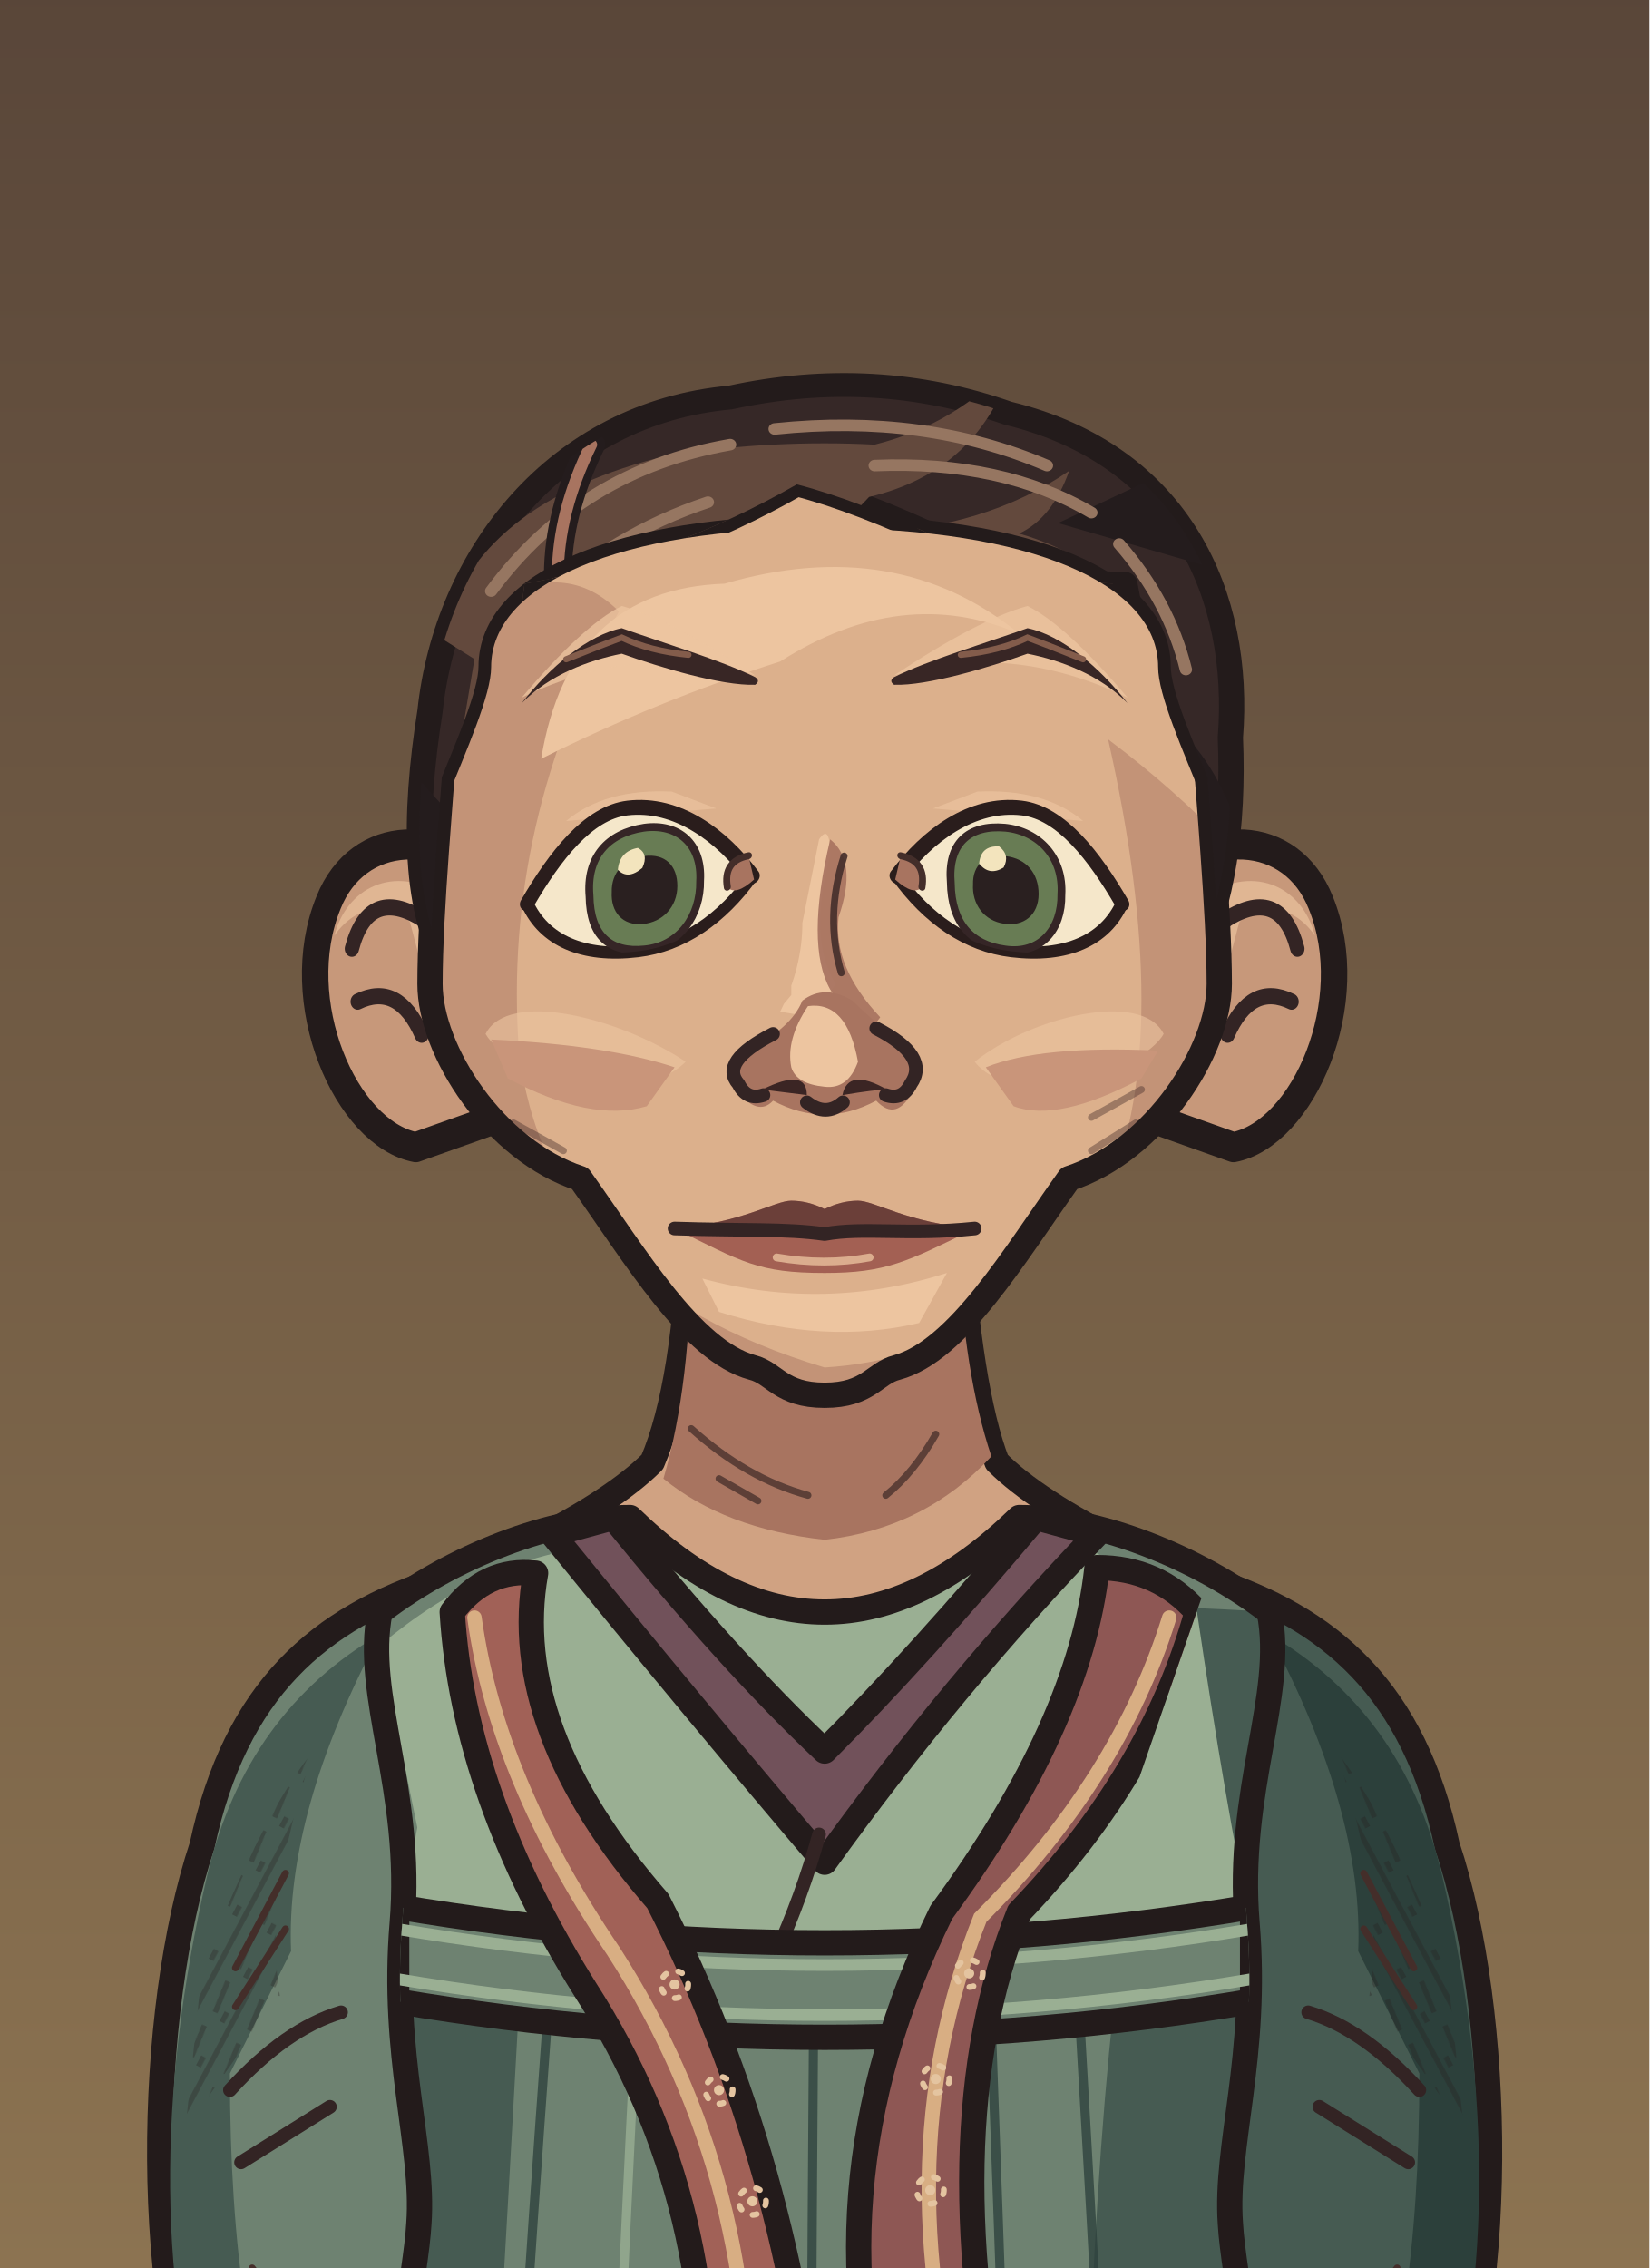
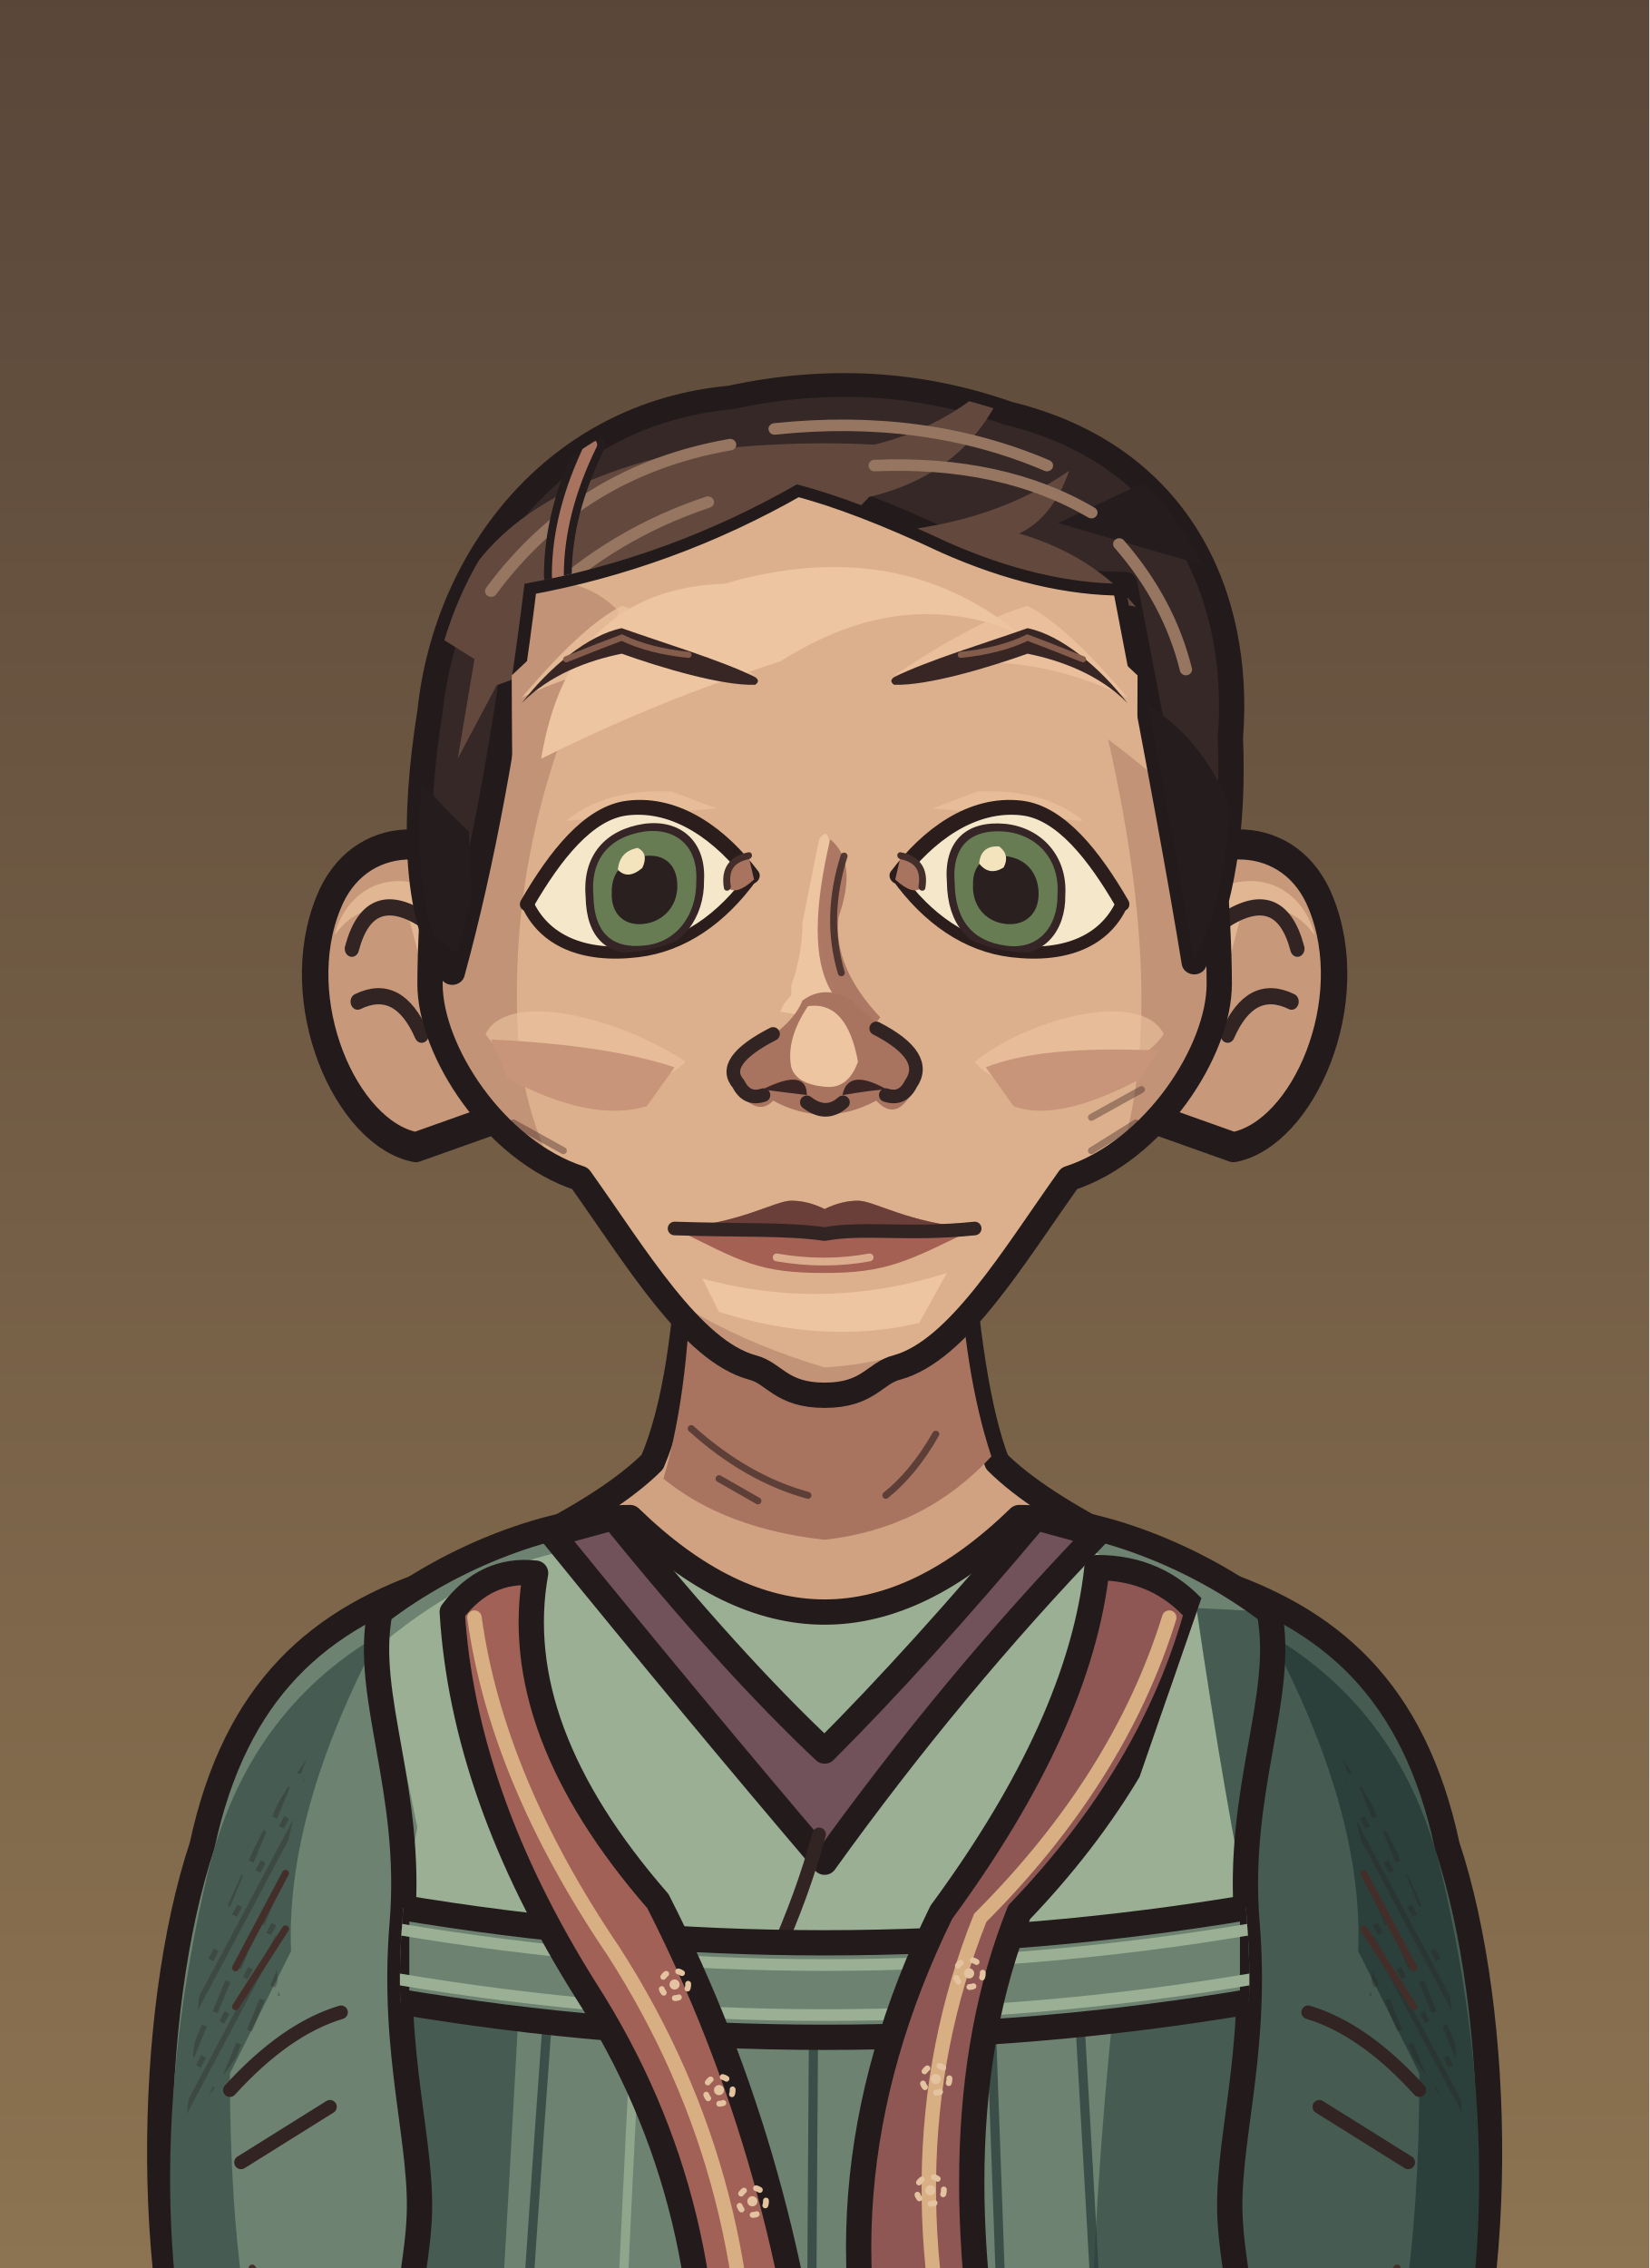
<svg xmlns="http://www.w3.org/2000/svg" xmlns:xlink="http://www.w3.org/1999/xlink" aria-labelledby="title" width="320" height="440" viewBox="0 0 320 440" role="img">
  <defs>
    <style>
      .edge {stroke:#231b1b;stroke-width:4.55;stroke-linecap:round;stroke-linejoin:round}
      .seam {fill:none;stroke:#332424;stroke-width:2.45;stroke-linecap:round;stroke-linejoin:round}
      .etch {fill:none;stroke:#442e2a;stroke-width:1.25;stroke-linecap:round}
      .hair-line {fill:none;stroke:#967661;stroke-width:1.45;stroke-linecap:round}
      .white {fill:#f5e7ca;stroke:#2a1d1c;stroke-width:2.65;stroke-linejoin:round}
      .label {fill:#efdfc1;font:600 20px Georgia,serif}
      .muted {fill:#b8aa96;font:13px 'Segoe UI',sans-serif}
      .section {fill:#dcbb8e;font:600 14px 'Segoe UI',sans-serif}
    </style>
    <linearGradient id="umber" x2="0" y2="1" gradientUnits="objectBoundingBox">
      <stop stop-color="#594639" />
      <stop offset=".56" stop-color="#8e7552" />
      <stop offset="1" stop-color="#3c3029" />
    </linearGradient>
    <linearGradient id="ash" x2="0" y2="1" gradientUnits="objectBoundingBox">
      <stop stop-color="#3b423d" />
      <stop offset=".56" stop-color="#7a7d67" />
      <stop offset="1" stop-color="#242b28" />
    </linearGradient>
    <linearGradient id="rose" x2="0" y2="1" gradientUnits="objectBoundingBox">
      <stop stop-color="#51404a" />
      <stop offset=".56" stop-color="#8a6972" />
      <stop offset="1" stop-color="#372c33" />
    </linearGradient>
    <pattern id="paper-grain" width="63" height="57" patternUnits="userSpaceOnUse">
      <path d="M1 16l2-1m21-4 5-2m16 7 6-1M12 32l3-1m16 11 4-1m20-14 4 1M4 51l5-1m41 0 9-2" fill="none" stroke="#231a1b" stroke-width=".85" opacity=".19" />
      <path d="M4 5l9-1m29 2 2-1M1 40l4-1m12 9 1-1m21-23 4-1m9 12 5-2" fill="none" stroke="#f0dbb5" stroke-width=".85" opacity=".23" />
      <path d="M16 19h.6m13-3h.7m28 6h.7m-39 15h.6m23 4h.6m-12 11h.7m29-39h.7" fill="none" stroke="#21191a" stroke-width="1.2" opacity=".28" stroke-linecap="round" />
    </pattern>
    <pattern id="ink-lines" width="7" height="9" patternUnits="userSpaceOnUse" patternTransform="rotate(28)">
      <path d="M1 -2V10m2.8-8 .6 6m1.9-1v5" stroke="#271d1d" stroke-width=".95" fill="none" opacity=".65" />
    </pattern>
    <radialGradient id="vignette" cx=".5" cy=".39" r=".72">
      <stop offset=".47" stop-color="#20191c" stop-opacity="0" />
      <stop offset="1" stop-color="#20191c" stop-opacity=".48" />
    </radialGradient>
    <g id="firs" fill="currentColor">
      <path d="M10 439Q15 379 12 300L9 220 15 146 15 54 19 80 21 147 28 230 25 326 29 439Z" />
      <path d="M17 169Q27 174 45 174L57 169 49 179 27 187 17 185                M18 194Q29 196 52 192L63 183 56 194 26 205 16 207                M15 225Q46 230 67 218L77 206 71 223 42 238 18 241                M17 252Q48 255 78 245L91 230 84 249 52 266 20 269                M14 282Q40 281 71 278L88 261 84 281 57 291 19 298                M19 312Q43 316 69 310L88 299 84 310 58 322 22 325" />
      <path d="M6 312 0 315V284L11 285M0 266 13 270V250L0 249M0 220 15 221 15 206 0 202                M0 180 16 181V167L0 165M0 141 15 150V138L0 133M0 112 17 127V118L0 104" />
      <path d="M64 440Q55 380 58 324L59 258 63 217 68 222 65 266 68 328 76 440Z                M63 291Q78 294 89 282L100 267 96 283 81 301 62 307                M63 323Q80 323 106 304L98 321 68 339                M63 316Q44 306 37 293L41 307 64 329Z" />
    </g>
    <g id="brambles" fill="none" stroke="currentColor" stroke-linecap="round" stroke-linejoin="round">
      <path stroke-width="3.8" d="M9 440Q13 401 21 380T26 333m-8 57Q39 375 43 352m-28 46Q6 377 0 376M41 440Q41 402 63 385m-20 44q26-6 39-30" />
      <path stroke-width="2" d="M23 364l14-13m-12 4-7-15m20 29 17-4m-15-1 1-11m13 49 2-17m2 14 18-5m-34 32q-12-10-17-10" />
    </g>
    <g id="night-scratches" fill="none" stroke="currentColor" stroke-width="1.2" stroke-linecap="round">
      <path d="M16 113q32-11 54-8m-30 9 16-3m184-40q19-4 44 1m-11 7 19 4                M24 335q33-3 68-16m-44 16 26-4m164-9q31 5 60-3m-39 8 38-3                M27 391q22-6 52-5m168 14q28-8 57-8m-40 11 24-4                M55 178l18-6m177 36 17 3m-12-4 17-1" />
    </g>
    <g id="shirt-setting">
      <rect width="320" height="440" fill="url(#umber)" />
      <path d="M50 217q24 8 64 1l-15 7-56 6m176-90q39-13 70-5l-26 4 28 2-64 6" fill="#856c54" opacity=".5" />
      <use xlink:href="#firs" style="color:#342827" opacity=".52" transform="translate(-26 8)" />
      <use xlink:href="#firs" style="color:#413128" opacity=".58" transform="translate(340 101) scale(-1 .81)" />
      <use xlink:href="#night-scratches" style="color:#dfbb87" opacity=".28" />
      <use xlink:href="#brambles" style="color:#291f22" opacity=".71" />
      <rect width="320" height="440" fill="url(#vignette)" />
      <rect width="320" height="440" fill="url(#paper-grain)" />
    </g>
    <g id="armor-setting">
      <rect width="320" height="440" fill="url(#ash)" />
      <path d="M42 173q49-4 68 3l-43 6 25 3-49 4m151 35q47 10 104-6l-26 14-62 8Z" fill="#707764" opacity=".48" />
      <use xlink:href="#firs" style="color:#27312c" opacity=".64" transform="translate(-36 30)" />
      <use xlink:href="#firs" style="color:#303833" opacity=".75" transform="translate(324 45) scale(-.86 1.03)" />
      <use xlink:href="#brambles" style="color:#252a27" opacity=".62" transform="translate(319 10) scale(-1 1)" />
      <use xlink:href="#night-scratches" style="color:#d8d8a9" opacity=".28" transform="translate(-2 21)" />
      <rect width="320" height="440" fill="url(#vignette)" />
      <rect width="320" height="440" fill="url(#paper-grain)" />
    </g>
    <g id="woman-setting">
      <rect width="320" height="440" fill="url(#rose)" />
      <path d="M44 235q40-4 76-1l-20 6-36 2 19 3-44 5m183-50q35 3 60-3l-24 9-31 2" fill="#775d65" opacity=".6" />
      <use xlink:href="#firs" style="color:#3b2b34" opacity=".58" transform="translate(-20 84) scale(.86 .91)" />
      <use xlink:href="#firs" style="color:#3d2e39" opacity=".68" transform="translate(327 54) scale(-.85 .98)" />
      <path d="M300 440q-2-82-6-173l-9-103 7-35 12 42 9 98 7 171Z                M294 195q-10-18-25-24l-15-1 13-4 11 2 18 15                M285 162q-13-22-34-27l-7 4 7-11 17 4 20 17                M303 242q-18-23-36-27l-13 3 15-9 11 2 21 15" fill="#3a2b33" opacity=".64" />
      <use xlink:href="#brambles" style="color:#2d2229" opacity=".8" transform="translate(12 6)" />
      <use xlink:href="#night-scratches" style="color:#e1b8a8" opacity=".28" transform="translate(0 7)" />
      <rect width="320" height="440" fill="url(#vignette)" />
      <rect width="320" height="440" fill="url(#paper-grain)" />
    </g>
    <pattern id="mail-rings" width="14" height="13" patternUnits="userSpaceOnUse" patternTransform="rotate(-7)">
      <path d="M-1 2q3-3 6 0 1 3-2 5Q0 8-1 5M6 2q3-3 6 0 1 3-2 5Q7 8 6 5M3 8q3-3 6 0 1 3-2 5-3 1-4-2M10 8q3-3 6 0" fill="none" stroke="#2d2c28" stroke-width="1.6" stroke-linecap="round" />
      <path d="M-.5 4q1.5-2 3-1m5 1q1.4-2 3-1M4 10q1.5-2 3-1m4 1q1.4-2 3-1" fill="none" stroke="#9a9b87" stroke-width="1.12" opacity=".78" stroke-linecap="round" />
    </pattern>
    <pattern id="armor-plates" width="47" height="24" patternUnits="userSpaceOnUse" patternTransform="translate(4 4) rotate(2)">
      <path d="M1 0l21 .7 1 18-3 3-17-1-1-4Zm24 1 19-1 2 15-3 7-19-2Z" fill="#85867a" stroke="#352e2a" stroke-width="1.75" stroke-linejoin="round" />
      <path d="M2 2l18 .2-.2 4L5 7 4 17Zm24 0 16-1 1 4-14 2-3 10Z" fill="#a9a58d" />
      <path d="M19 4l4 14-3 3-16-1 13-4Zm22 2 4 10-2 5-17-1 13-4Z" fill="#62655f" />
      <path d="M7 7l1-.5m6 12 3-2m16-7 5-1m-7 5 4-2" fill="none" stroke="#d0c0a0" stroke-width=".9" opacity=".76" />
      <path d="M6 12q2-2 2.7 1-1 2.2-2.7.5Zm12 1q1.8-2 2.4.6-1 2.6-2.5.8Zm11 1q1-2.2 2.8-1-.2 2.9-2.8 2.1Zm12-2q2.2-1.4 2.3.8-1 2.3-2.3.5Z" fill="#3c342d" />
    </pattern>
    <clipPath id="portrait-frame">
      <rect width="320" height="752" />
    </clipPath>
    <clipPath id="wardrobe-torso-mask">
      <path d="M125 273 C111 273 93 280 80 290 C77 305 86 322 84 346 C82 370 88 386 87 400 C86 418 70 476 65 700 Q160 719 255 700 C250 476 234 418 233 400 C232 386 238 370 236 346 C234 322 243 305 240 290 C227 280 209 273 195 273 Q160 307 125 273Z" />
    </clipPath>
    <clipPath id="wardrobe-sleeve-mask">
      <path d="M91 284 C69 291 54 304 48 332 C38 362 37 415 50 445 H80 Q108 406 109 336Z" />
    </clipPath>
    <clipPath id="wardrobe-outer-mask">
      <path d="M125 273 C111 273 93 280 80 290 C77 305 86 322 84 346 C82 370 88 386 87 400 C86 418 70 476 65 700 Q160 719 255 700 C250 476 234 418 233 400 C232 386 238 370 236 346 C234 322 243 305 240 290 C227 280 209 273 195 273 Q160 307 125 273Z" />
      <path d="M91 284 C69 291 54 304 48 332 C38 362 37 415 50 445 H80 Q108 406 109 336Z" />
      <path d="M91 284 C69 291 54 304 48 332 C38 362 37 415 50 445 H80 Q108 406 109 336Z" transform="translate(320 0) scale(-1 1)" />
    </clipPath>
    <clipPath id="face-shape-clip">
      <path d="M 160 80 C 196 80 224 97 228 128 C 229 143 231 164 231 177 C 231 189 219.4 207 204 212 C 194 226 184 243 173 246 C 169 247 167.9 251 160 251 C 152.1 251 151 247 147 246 C 136 243 126 226 116 212 C 100.6 207 89 189 89 177 C 89 164 91 143 92 128 C 96 97 124 80 160 80 Z" />
    </clipPath>
    <clipPath id="face-features-eye-left">
      <path d="M-21 0 C-16 -8 -10 -15 -3 -15 C6 -15 14 -8 19.5 0 C14 7 7 11 -1 11 C-11 11 -18 7 -21 0Z" />
    </clipPath>
    <clipPath id="face-features-eye-right">
      <path d="M-21 0 C-16 -8 -10 -15 -3 -15 C6 -15 14 -8 19.5 0 C14 7 7 11 -1 11 C-11 11 -18 7 -21 0Z" />
    </clipPath>
    <clipPath id="face-features-nose-bridge">
      <path d="M154 144H167V179L172 185V187H149V185L154 179Z" />
    </clipPath>
    <mask id="hair-face-opening" maskUnits="userSpaceOnUse" x="0" y="0" width="320" height="440">
      <rect fill="white" x="0" y="0" width="320" height="440" />
      <g clip-path="url(#face-shape-clip)">
-         <path d="M220 120.005C220 105.005 197 95.005 160 95.005S100 105.005 100 120.005C100 130.005 83 158 83 176V300H237V176C237 158 220 130.005 220 120.005Z" fill="black" />
+         <path d="M103.7 121.5C110.5 115.011 117.5 109.205 123.5 108.005C130.5 110.505 141.5 113.805 149 116.811Q160 124.811 171 116.811C178.5 113.805 189.5 110.505 196.5 108.005C202.5 109.205 209.5 115.011 216.3 121.5C216.3 130.5 216.1 143 216.1 160C216.1 169 226 175 226 184V300H94V184C94 175 103.9 169 103.9 160C103.9 143 103.7 130.5 103.7 121.5Z" fill="black" />
      </g>
    </mask>
    <clipPath id="hair-crown-clip">
      <path d="M93 176C86 165 86 146 89 126C92 96 112 69 143 66Q169 60 193 69C224 77 235 104 233 131Q234 157 226.5 174Q223 151 214 101.6Q199 101.6 182 93.6 Q166 85.6 155 82.6 Q132 96.6 106 101.6Q101 145 93 176Z" />
    </clipPath>
  </defs>
  <svg width="320" height="440" viewBox="11.636 0 296.727 408" overflow="hidden">
    <g data-part="full-costume">
      <rect width="320" height="752" fill="url(#umber)" />
      <ellipse cx="160" cy="731" rx="113" ry="10" fill="#261f20" opacity=".5" />
      <g>
        <g transform="translate(9 0)">
          <path d="M99 689Q119 683 138 691L142 718Q139 728 120 729H86Q72 728 77 717Q82 708 99 704Z" fill="#654939" class="edge" />
          <path d="M86 718Q108 706 137 711L139 720Q110 730 83 724Z" fill="#87624a" />
          <path d="M101 711L103 700Q115 704 136 707" class="etch" />
          <path d="M83 725Q108 731 137 724" class="seam" />
        </g>
      </g>
      <g transform="translate(320 0) scale(-1 1)">
        <g transform="translate(9 0)">
          <path d="M99 689Q119 683 138 691L142 718Q139 728 120 729H86Q72 728 77 717Q82 708 99 704Z" fill="#654939" class="edge" />
          <path d="M86 718Q108 706 137 711L139 720Q110 730 83 724Z" fill="#87624a" />
          <path d="M101 711L103 700Q115 704 136 707" class="etch" />
          <path d="M83 725Q108 731 137 724" class="seam" />
        </g>
      </g>
      <g>
        <path d="M52 441 Q51 454 52 464 Q54 474 65 473Q84 473 82 460 L79 442Z" fill="#dcb08c" class="edge" data-part="hand" />
        <path d="M65 458Q77 454 81 460 M59 464q5 4 8 3" class="etch" />
      </g>
      <g transform="translate(320 0) scale(-1 1)">
        <path d="M52 441 Q51 454 52 464 Q54 474 65 473Q84 473 82 460 L79 442Z" fill="#dcb08c" class="edge" data-part="hand" />
        <path d="M65 458Q77 454 81 460 M59 464q5 4 8 3" class="etch" />
      </g>
    </g>
    <g clip-path="url(#portrait-frame)">
      <g data-part="neck">
        <g id="face-shape-neck">
          <path d="M 136 219 Q 135 249 129 263 Q 122 270 106 278 L 123 301 197 301 214 278 Q 198 270 191 263 Q 186 250 184 219 Z" fill="#d0a282" class="edge" />
          <path d="M 136 224 184 224 Q 185 247 190 262 Q 178 275 160 277 Q 142 275 131 266 Q 136 249 136 224 Z" fill="#a87460" />
          <path d="M 136 257 q 10 9 21 12 m -16 -3 7 4 m 32 -12 q -4 7 -9 11" class="etch" opacity=".75" />
        </g>
      </g>
      <g id="wardrobe-outfit-tang_jacket" data-outfit="tang_jacket">
        <path d="M91 284 C69 291 54 304 48 332 C38 362 37 415 50 445 H80 Q108 406 109 336Z" fill="#6e8271" class="edge" />
        <g data-part="sleeve-left" clip-path="url(#wardrobe-sleeve-mask)">
          <path d="M49 337 Q56 308 80 294 Q63 326 64 351 L53 373 Q53 421 64 444 H50 Q35 397 49 337Z" fill="#465b52" />
          <path d="M48 354 Q59 326 68 315 Q59 342 62 359 L45 383Z" fill="url(#ink-lines)" opacity=".44" />
          <path d="M53 376 q10 -11 20 -14 m-18 27 16 -10 M52 414 q4 11 13 21" class="seam" />
          <path d="M54 354 l9 -17 m-9 24 9 -14 m-6 61 10 13" class="etch" />
        </g>
        <g transform="translate(320 0) scale(-1 1)">
          <path d="M91 284 C69 291 54 304 48 332 C38 362 37 415 50 445 H80 Q108 406 109 336Z" fill="#465b52" class="edge" />
          <g data-part="sleeve-right" clip-path="url(#wardrobe-sleeve-mask)">
            <path d="M49 337 Q56 308 80 294 Q63 326 64 351 L53 373 Q53 421 64 444 H50 Q35 397 49 337Z" fill="#2c403b" />
            <path d="M48 354 Q59 326 68 315 Q59 342 62 359 L45 383Z" fill="url(#ink-lines)" opacity=".44" />
            <path d="M53 376 q10 -11 20 -14 m-18 27 16 -10 M52 414 q4 11 13 21" class="seam" />
            <path d="M54 354 l9 -17 m-9 24 9 -14 m-6 61 10 13" class="etch" />
          </g>
        </g>
        <path d="M125 273 C111 273 93 280 80 290 C77 305 86 322 84 346 C82 370 88 386 87 400 C86 418 70 476 65 700 Q160 719 255 700 C250 476 234 418 233 400 C232 386 238 370 236 346 C234 322 243 305 240 290 C227 280 209 273 195 273 Q160 307 125 273Z" fill="#6e8271" />
        <g data-part="torso" clip-path="url(#wardrobe-torso-mask)">
          <path d="M80 296 Q99 280 120 278 Q105 303 88 335Z" fill="#9aaf93" />
          <path d="M184 288 Q227 289 240 290 L257 444 H220 Q229 405 217 371 Q215 313 184 288Z" fill="#465b52" />
          <path d="M81 344 Q91 359 87 381 L72 402 L64 359Z" fill="#465b52" />
          <path d="M210 371 Q226 390 238 386 L237 416 L223 412Z" fill="url(#ink-lines)" opacity=".42" />
          <path d="M120 307 Q103 329 98 361 Q92 342 114 309Z M179 302 Q209 314 216 353 Q203 321 179 302Z" fill="#9aaf93" />
          <path d="M133 409 Q124 426 123 444 H113 Q119 423 133 409Z M174 412 Q184 426 192 445 H177Z" fill="#9aaf93" />
          <path d="M116 311 Q101 335 95 360 M190 312 Q207 329 225 367 M150 338 q-3 22 3 42 m11 -31 6 35 M129 421 l-7 24 m60 -28 8 27" class="seam" />
          <path d="M101 369 l-7 16 m12 -12 -6 12 M222 355 l6 19 m-11 -12 5 15 M143 367 l2 14 m65 44 4 13" class="etch" />
          <path d="M93 290 L122 273 Q160 307 198 273 L227 290 Q232 324 237 348 Q160 367 83 348 Q88 324 93 290Z" fill="#9aaf93" />
          <path d="M122 273 Q143 299 160 315 Q177 298 198 273 L209 276 Q183 303 160 335 Q137 308 111 276Z" fill="#71515a" class="edge" />
          <path d="M159 330 Q156 341 151 352" class="seam" />
          <g data-part="tang-skirt">
            <path d="M81 349 Q160 361 239 349 L274 712H46Z" fill="#6e8271" />
            <path d="M81 351 L105 361 Q98 488 84 712H44Z" fill="#465b52" />
            <path d="M212 361 L239 351 L276 712H224 Q198 493 212 361Z" fill="#465b52" />
            <path d="M110 365 Q100 502 91 694" fill="none" stroke="#2c403b" stroke-width="1.65" stroke-linecap="round" opacity=".77" />
            <path d="M126 365 Q119 502 113 694" fill="none" stroke="#9aaf93" stroke-width="1.65" stroke-linecap="round" opacity=".77" />
            <path d="M142 365 Q138 502 135 694" fill="none" stroke="#2c403b" stroke-width="1.65" stroke-linecap="round" opacity=".77" />
            <path d="M158 365 Q157 502 157 694" fill="none" stroke="#2c403b" stroke-width="1.65" stroke-linecap="round" opacity=".77" />
            <path d="M174 365 Q176 502 179 694" fill="none" stroke="#9aaf93" stroke-width="1.65" stroke-linecap="round" opacity=".77" />
            <path d="M190 365 Q195 502 201 694" fill="none" stroke="#2c403b" stroke-width="1.65" stroke-linecap="round" opacity=".77" />
            <path d="M206 365 Q214 502 223 694" fill="none" stroke="#2c403b" stroke-width="1.65" stroke-linecap="round" opacity=".77" />
            <path d="M67 692Q160 711 253 692" class="seam" />
          </g>
        </g>
        <path d="M125 273 C111 273 93 280 80 290 C77 305 86 322 84 346 C82 370 88 386 87 400 C86 418 70 476 65 700 Q160 719 255 700 C250 476 234 418 233 400 C232 386 238 370 236 346 C234 322 243 305 240 290 C227 280 209 273 195 273 Q160 307 125 273Z" fill="none" class="edge" />
        <g data-part="high-waist-band" clip-path="url(#wardrobe-torso-mask)">
          <path d="M83 343 Q160 356 237 343 L237 360 Q160 373 83 360Z" fill="#6e8271" class="edge" />
          <path d="M83 347 Q160 360 237 347 M83 356 Q160 369 237 356" fill="none" stroke="#9aaf93" stroke-width="2.1" stroke-linecap="round" />
        </g>
        <g clip-path="url(#wardrobe-outer-mask)">
          <path d="M93 290 Q99 282 108 283 Q103 311 130 342 Q154 389 159 445 H138 Q142 397 117 358 Q95 323 93 290Z" fill="#a16157" class="edge" />
          <path d="M209 282 Q220 282 227 290 Q219 319 195 344 Q179 384 193 445 H173 Q156 395 181 344 Q206 310 209 282Z" fill="#8e5754" class="edge" />
          <path d="M97 291 Q101 320 122 351 Q149 393 146 444 M222 291 Q213 320 188 345 Q170 390 187 444" fill="none" stroke="#d8ae83" stroke-width="2.6" stroke-linecap="round" />
          <circle cx="133" cy="357" r="2.45" fill="none" stroke="#e4c4a0" stroke-width="1.05" stroke-dasharray=".75 2.3" stroke-linecap="round" />
          <circle cx="133" cy="357" r="0.91" fill="#e4c4a0" />
          <circle cx="141" cy="376" r="2.45" fill="none" stroke="#e4c4a0" stroke-width="1.05" stroke-dasharray=".75 2.3" stroke-linecap="round" />
          <circle cx="141" cy="376" r="0.91" fill="#e4c4a0" />
          <circle cx="147" cy="396" r="2.45" fill="none" stroke="#e4c4a0" stroke-width="1.05" stroke-dasharray=".75 2.3" stroke-linecap="round" />
          <circle cx="147" cy="396" r="0.91" fill="#e4c4a0" />
          <circle cx="151" cy="417" r="2.45" fill="none" stroke="#e4c4a0" stroke-width="1.05" stroke-dasharray=".75 2.3" stroke-linecap="round" />
          <circle cx="151" cy="417" r="0.91" fill="#e4c4a0" />
          <circle cx="153" cy="435" r="2.45" fill="none" stroke="#e4c4a0" stroke-width="1.05" stroke-dasharray=".75 2.3" stroke-linecap="round" />
          <circle cx="153" cy="435" r="0.91" fill="#e4c4a0" />
          <circle cx="186" cy="355" r="2.45" fill="none" stroke="#e4c4a0" stroke-width="1.05" stroke-dasharray=".75 2.3" stroke-linecap="round" />
          <circle cx="186" cy="355" r="0.91" fill="#e4c4a0" />
          <circle cx="180" cy="374" r="2.45" fill="none" stroke="#e4c4a0" stroke-width="1.05" stroke-dasharray=".75 2.3" stroke-linecap="round" />
          <circle cx="180" cy="374" r="0.91" fill="#e4c4a0" />
          <circle cx="179" cy="394" r="2.45" fill="none" stroke="#e4c4a0" stroke-width="1.05" stroke-dasharray=".75 2.3" stroke-linecap="round" />
          <circle cx="179" cy="394" r="0.91" fill="#e4c4a0" />
          <circle cx="181" cy="414" r="2.45" fill="none" stroke="#e4c4a0" stroke-width="1.05" stroke-dasharray=".75 2.3" stroke-linecap="round" />
          <circle cx="181" cy="414" r="0.91" fill="#e4c4a0" />
          <circle cx="186" cy="433" r="2.45" fill="none" stroke="#e4c4a0" stroke-width="1.05" stroke-dasharray=".75 2.3" stroke-linecap="round" />
          <circle cx="186" cy="433" r="0.91" fill="#e4c4a0" />
        </g>
      </g>
      <g id="face-shape">
        <g id="face-shape-ears">
          <g transform="translate(99 179) scale(-1.046 1.19)">
            <path d="M -4 -15 C 7 -26 22 -25 27 -14 C 34 1 24 21 12 23 L -4 18 Z" fill="#c7987a" class="edge" />
            <path d="M 7 -15 C 16 -20 24 -16 26 -9 C 22 -14 16 -14 13 -11 L 10 -1 Z" fill="#edc5a0" opacity=".66" />
            <path d="M 23 -7 Q 20 -17 10 -11 L 7 2 M 22 1 Q 15 -2 11 6" class="seam" />
          </g>
          <g transform="translate(221 179) scale(1.046 1.19)">
            <path d="M -4 -15 C 7 -26 22 -25 27 -14 C 34 1 24 21 12 23 L -4 18 Z" fill="#c7987a" class="edge" />
            <path d="M 7 -15 C 16 -20 24 -16 26 -9 C 22 -14 16 -14 13 -11 L 10 -1 Z" fill="#edc5a0" opacity=".66" />
            <path d="M 23 -7 Q 20 -17 10 -11 L 7 2 M 22 1 Q 15 -2 11 6" class="seam" />
          </g>
        </g>
        <path d="M 160 80 C 196 80 224 97 228 128 C 229 143 231 164 231 177 C 231 189 219.4 207 204 212 C 194 226 184 243 173 246 C 169 247 167.9 251 160 251 C 152.1 251 151 247 147 246 C 136 243 126 226 116 212 C 100.6 207 89 189 89 177 C 89 164 91 143 92 128 C 96 97 124 80 160 80 Z" fill="#dcb08c" />
        <g clip-path="url(#face-shape-clip)">
          <path d="M 70 141 Q 104 91 123 110 Q 102 148 105 189 Q 110 231 160 246 Q 192 244 211 214 Q 223 186 211 133 Q 235 151 250 174 L 250 265 70 265 Z" fill="#c39377" />
          <path d="M 109 136.5 Q 114 106 142 105 Q 173 96 195 114 Q 174 105 152 119 Q 130 126 109 136.5 Z" fill="#edc5a0" />
          <g transform="translate(160 0) scale(-1 1)">
            <path d="M 25 191 C 37 183 57 178 61 186 C 57 193 34 200 25 191 Z" fill="#edc5a0" opacity=".605" />
            <path d="M 27 192 Q 39 188 60 187 L 57 194 Q 42 202 32 199 Z" fill="#c9957a" />
          </g>
          <g transform="translate(160 0) scale(1 1)">
            <path d="M 27 191 C 37 183 57 178 61 186 C 57 193 34 200 27 191 Z" fill="#edc5a0" opacity=".605" />
            <path d="M 29 192 Q 39 188 60 189 L 57 194 Q 42 202 34 199 Z" fill="#c9957a" />
          </g>
          <path d="M 92 183 Q 99 211 120 232 L 132 247 119 248 Q 98 234 85 212 Z M 229 184 Q 224 217 203 241 L 193 250 209 247 Q 230 233 240 211 Z" fill="url(#ink-lines)" opacity=".42" />
          <path d="M 138 230 Q 160 236 182 229 L 177 238 Q 160 242 141 236 Z" fill="#edc5a0" />
          <path d="M 104 202 l 9 5 m -8 1 6 4 m 97 -11 9 -5 m -9 11 8 -5 m -97 17 5 6 m 74 1 5 -8" class="etch" opacity=".42" />
        </g>
        <path d="M 160 80 C 196 80 224 97 228 128 C 229 143 231 164 231 177 C 231 189 219.4 207 204 212 C 194 226 184 243 173 246 C 169 247 167.9 251 160 251 C 152.1 251 151 247 147 246 C 136 243 126 226 116 212 C 100.6 207 89 189 89 177 C 89 164 91 143 92 128 C 96 97 124 80 160 80 Z" fill="none" class="edge" />
      </g>
      <g clip-path="url(#face-shape-clip)">
        <g data-part="eyes">
          <g transform="matrix(1 -0.12 0 1 127.5 160)">
            <path d="M-14 -14 Q-7 -19 5 -17 L13 -13" fill="#edc5a0" opacity=".65" />
            <path d="M-21 0 C-16 -8 -10 -15 -3 -15 C6 -15 14 -8 19.5 0 C14 7 7 11 -1 11 C-11 11 -18 7 -21 0Z" class="white" style="stroke-width:2.15" />
            <g clip-path="url(#face-features-eye-left)">
              <g transform="translate(0 0) scale(1 1)">
                <path d="M-9.8 0 C-10.4 -7 -6.6 -10.9 0 -11.1 C6.1 -11.2 10.5 -7 10.1 -.3 C10.2 5.9 6.4 11 0 10.8 C-6.1 10.7 -9.7 7.2 -9.8 0Z" fill="#687c54" stroke="#352526" stroke-width="1.4" />
                <path d="M-5.8 -.2C-5.9-3.8-3.5-6 .1-6 3.8-6 6-3.6 6 .1 6 3.9 3.3 6.3-.2 6.2-3.9 6.1-6 3.3-5.8-.2Z" fill="#2a2020" />
                <path d="M-4.7-4.1Q-4.4-7.4-1.1-7.6 .9-6.3-.3-3.9-2.9-2-4.7-4.1Z" fill="#f3e4bd" />
              </g>
            </g>
            <path d="M-21 0 C-16 -8 -10 -15 -3 -15 C6 -15 14 -8 19.5 0" fill="none" stroke="#2a1d1c" stroke-width="2.65" stroke-linecap="round" />
            <path d="M18.8 -3.8 Q14.2 -3.4 15 1.4 Q16.5 3.2 19.8 .6Z" fill="#a87460" />
            <path d="M18.8 -3.8 Q14.2 -3.4 15 1.4" class="etch" />
          </g>
          <g transform="matrix(-1 -0.12 0 1 192.5 160)">
            <path d="M-14 -14 Q-7 -19 5 -17 L13 -13" fill="#edc5a0" opacity=".65" />
            <path d="M-21 0 C-16 -8 -10 -15 -3 -15 C6 -15 14 -8 19.5 0 C14 7 7 11 -1 11 C-11 11 -18 7 -21 0Z" class="white" style="stroke-width:2.15" />
            <g clip-path="url(#face-features-eye-right)">
              <g transform="translate(0 0) scale(-1 1)">
                <path d="M-9.8 0 C-10.4 -7 -6.6 -10.9 0 -11.1 C6.1 -11.2 10.5 -7 10.1 -.3 C10.2 5.9 6.4 11 0 10.8 C-6.1 10.7 -9.7 7.2 -9.8 0Z" fill="#687c54" stroke="#352526" stroke-width="1.4" />
                <path d="M-5.8 -.2C-5.9-3.8-3.5-6 .1-6 3.8-6 6-3.6 6 .1 6 3.9 3.3 6.3-.2 6.2-3.9 6.1-6 3.3-5.8-.2Z" fill="#2a2020" />
                <path d="M-4.7-4.1Q-4.4-7.4-1.1-7.6 .9-6.3-.3-3.9-2.9-2-4.7-4.1Z" fill="#f3e4bd" />
              </g>
            </g>
            <path d="M-21 0 C-16 -8 -10 -15 -3 -15 C6 -15 14 -8 19.5 0" fill="none" stroke="#2a1d1c" stroke-width="2.65" stroke-linecap="round" />
            <path d="M18.8 -3.8 Q14.2 -3.4 15 1.4 Q16.5 3.2 19.8 .6Z" fill="#a87460" />
            <path d="M18.8 -3.8 Q14.2 -3.4 15 1.4" class="etch" />
          </g>
        </g>
        <g data-part="brows">
          <g transform="matrix(1 0 0 1 127.5 123.5)">
            <path d="M-22 2 Q-11 -11 -4 -14.495 Q5 -11.995 20 -2 Q-1 -8.2 -22 2Z" fill="#edc5a0" opacity=".75" />
            <path d="M-22 3 C-17 -3.488 -10 -9.295 -4 -10.495 C3 -7.995 14 -4.695 20 -1.688 Q21 -1 20 -0.311 C14 -0.105 3 -3.405 -4 -5.905 C-10 -4.705 -17 -2.111 -22 3Z" fill="#382625" />
            <path d="M-14 -4.9 Q-7 -7.7 -4 -8.8 Q1 -6.4 8 -5.7" fill="none" stroke="#835c4b" stroke-width="1.1" stroke-linecap="round" />
          </g>
          <g transform="matrix(-1 0 0 1 192.5 123.5)">
            <path d="M-22 2 Q-11 -11 -4 -14.495 Q5 -11.995 20 -2 Q-1 -8.2 -22 2Z" fill="#edc5a0" opacity=".75" />
            <path d="M-22 3 C-17 -3.488 -10 -9.295 -4 -10.495 C3 -7.995 14 -4.695 20 -1.688 Q21 -1 20 -0.311 C14 -0.105 3 -3.405 -4 -5.905 C-10 -4.705 -17 -2.111 -22 3Z" fill="#382625" />
            <path d="M-14 -4.9 Q-7 -7.7 -4 -8.8 Q1 -6.4 8 -5.7" fill="none" stroke="#835c4b" stroke-width="1.1" stroke-linecap="round" />
          </g>
        </g>
        <g data-part="nose">
          <g clip-path="url(#face-features-nose-bridge)">
            <path d="M159 151 Q161 148 161 154 Q157 169 162 177 L158 183 152 182 Q156 174 156 166Z" fill="#edc5a0" />
            <path d="M161 151 Q166 155 162.5 165 Q161.5 174 170 183 L167 187 161 178 Q156.5 170 161 151Z" fill="#a87460" opacity=".93" />
            <path d="M163.5 154 Q160 165 163 175" class="etch" opacity=".9" />
          </g>
          <path d="M156 180 Q160 177 165 180 C167 182 169.28 184 174 188 Q178 192 176 196 Q173 202 169.28 198 Q160 203 150.72 198 Q148 201 144 196 Q142 192 146 189 Q154 185 156 180Z" fill="#a87460" />
          <path d="M157 181 Q164 180 166 191 Q164.2 196 160 195.5 Q154.9 195 154 192 Q153 187 157 181Z" fill="#edc5a0" />
          <path d="M150.72 186 Q141 191 144.5 195 Q146 198 149 197 M169.28 185 Q179 190 175.5 195 Q174 198 171 197" class="seam" />
          <path d="M148.8 196 q8 -4 8 1 q-8 -1 -8 -1Z M163.2 197 q1 -5 8 -1 q-2 0 -8 1Z" fill="#3b2524" />
          <path d="M156.8 198.3 Q160.25 201 163.3 198.3" class="seam" />
        </g>
        <g data-part="mouth">
          <path d="M133 221 C145.15 220 151 216 154 216 Q157 216 160 217.5 Q163 216 166 216 C169 216 174.85 220 187 221 C174.85 227 171 229 160 229 C148 229 145.15 227 133 221Z" fill="#a36053" />
          <path d="M133 221 C145.15 220 151 216 154 216 Q157 216 160 217.5 Q163 216 166 216 C169 216 174.85 220 187 221 C174.85 222.25 167 220.7 160 222 C153 221 145.15 221.4 133 221Z" fill="#56322f" opacity=".72" />
          <path d="M133 221 C145.15 221.4 153 221 160 222 C167 220.7 174.85 222.25 187 221" class="seam" />
          <path d="M151.36 226.2 Q160 227.7 168.1 226.2" fill="none" stroke="#edc5a0" stroke-width="1.4" stroke-linecap="round" opacity=".76" />
        </g>
      </g>
      <g id="hair-front">
        <g mask="url(#hair-face-opening)">
          <g transform="matrix(1 0 0 0.941 0 9.412)">
            <path d="M93 176C86 165 86 146 89 126C92 96 112 69 143 66Q169 60 193 69C224 77 235 104 233 131Q234 157 226.5 174Q223 151 214 101.6Q199 101.6 182 93.6 Q166 85.6 155 82.6 Q132 96.6 106 101.6Q101 145 93 176Z" fill="#362827" class="edge" />
            <g clip-path="url(#hair-crown-clip)">
              <path d="M91 112q6-26 41-35 19-3 37-2 15-4 25-16-6 21-26 26-13 15-39 25l-28 11-7 14 3-19Zm76-20q22-1 37-12-3 9-9 12 13 4 21 14-25-5-38-11Z" fill="#63493d" />
              <path d="M79 128q8 12 17 21l1 26-14-12Zm123-38 26-13 13 25Z M210 121q22 7 27 39l-11 21Z" fill="#241c1d" />
              <path d="M100 103Q116 80 143 75M151 72Q178 69 200 79 M109 105Q122 92 139 86M169 79Q192 78 208 88M213 94Q222 105 225 118" fill="none" stroke="#967661" stroke-width="2.2" stroke-linecap="round" stroke-linejoin="round" />
              <path d="M124 120q-11-5-12-20 0-12 6-25" fill="none" stroke="#241c1d" stroke-width="5" stroke-linecap="round" stroke-linejoin="round" />
              <path d="M124 120q-11-5-12-20 0-12 6-25" fill="none" stroke="#a87460" stroke-width="2.15" stroke-linecap="round" stroke-linejoin="round" />
            </g>
-             <g clip-path="url(#hair-crown-clip)">
-               <g transform="matrix(1 0 0 1.062 0 -10)" clip-path="url(#face-shape-clip)">
-                 <path d="M220 120.005C220 105.005 197 95.005 160 95.005S100 105.005 100 120.005C100 130.005 83 158 83 176V300H237V176C237 158 220 130.005 220 120.005Z" fill="none" class="edge" />
-               </g>
-             </g>
          </g>
        </g>
      </g>
    </g>
  </svg>
</svg>
